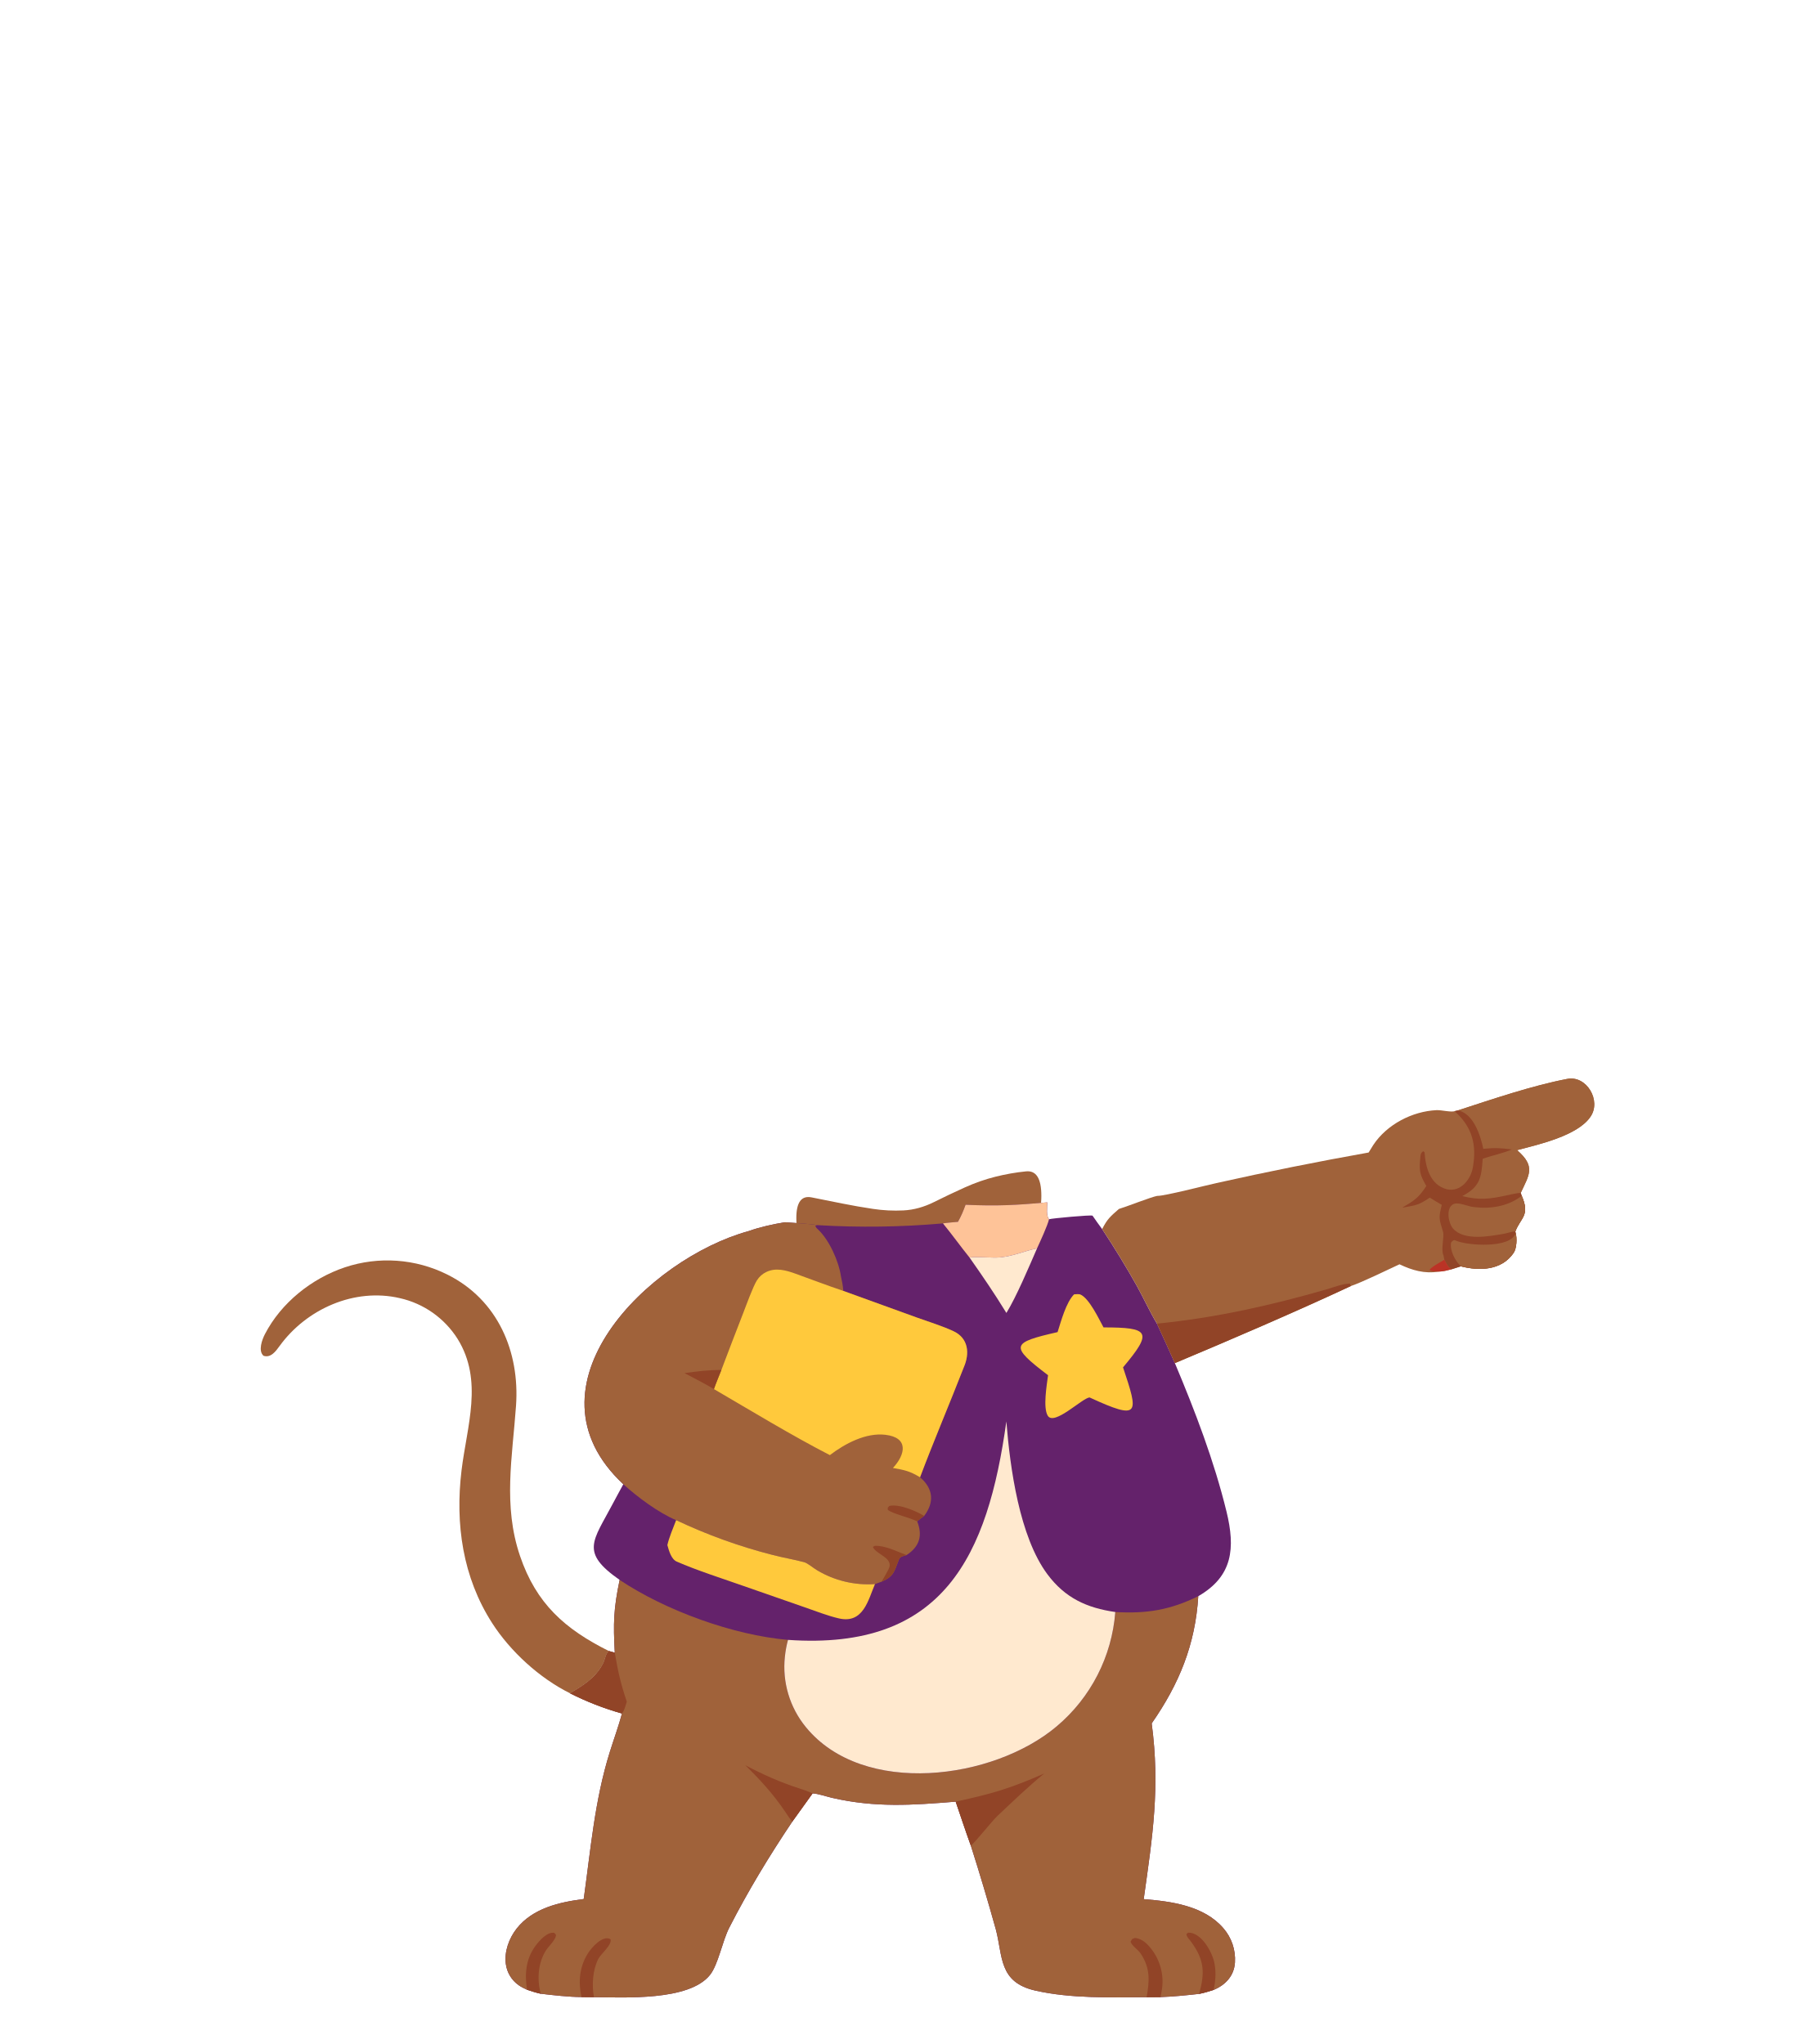
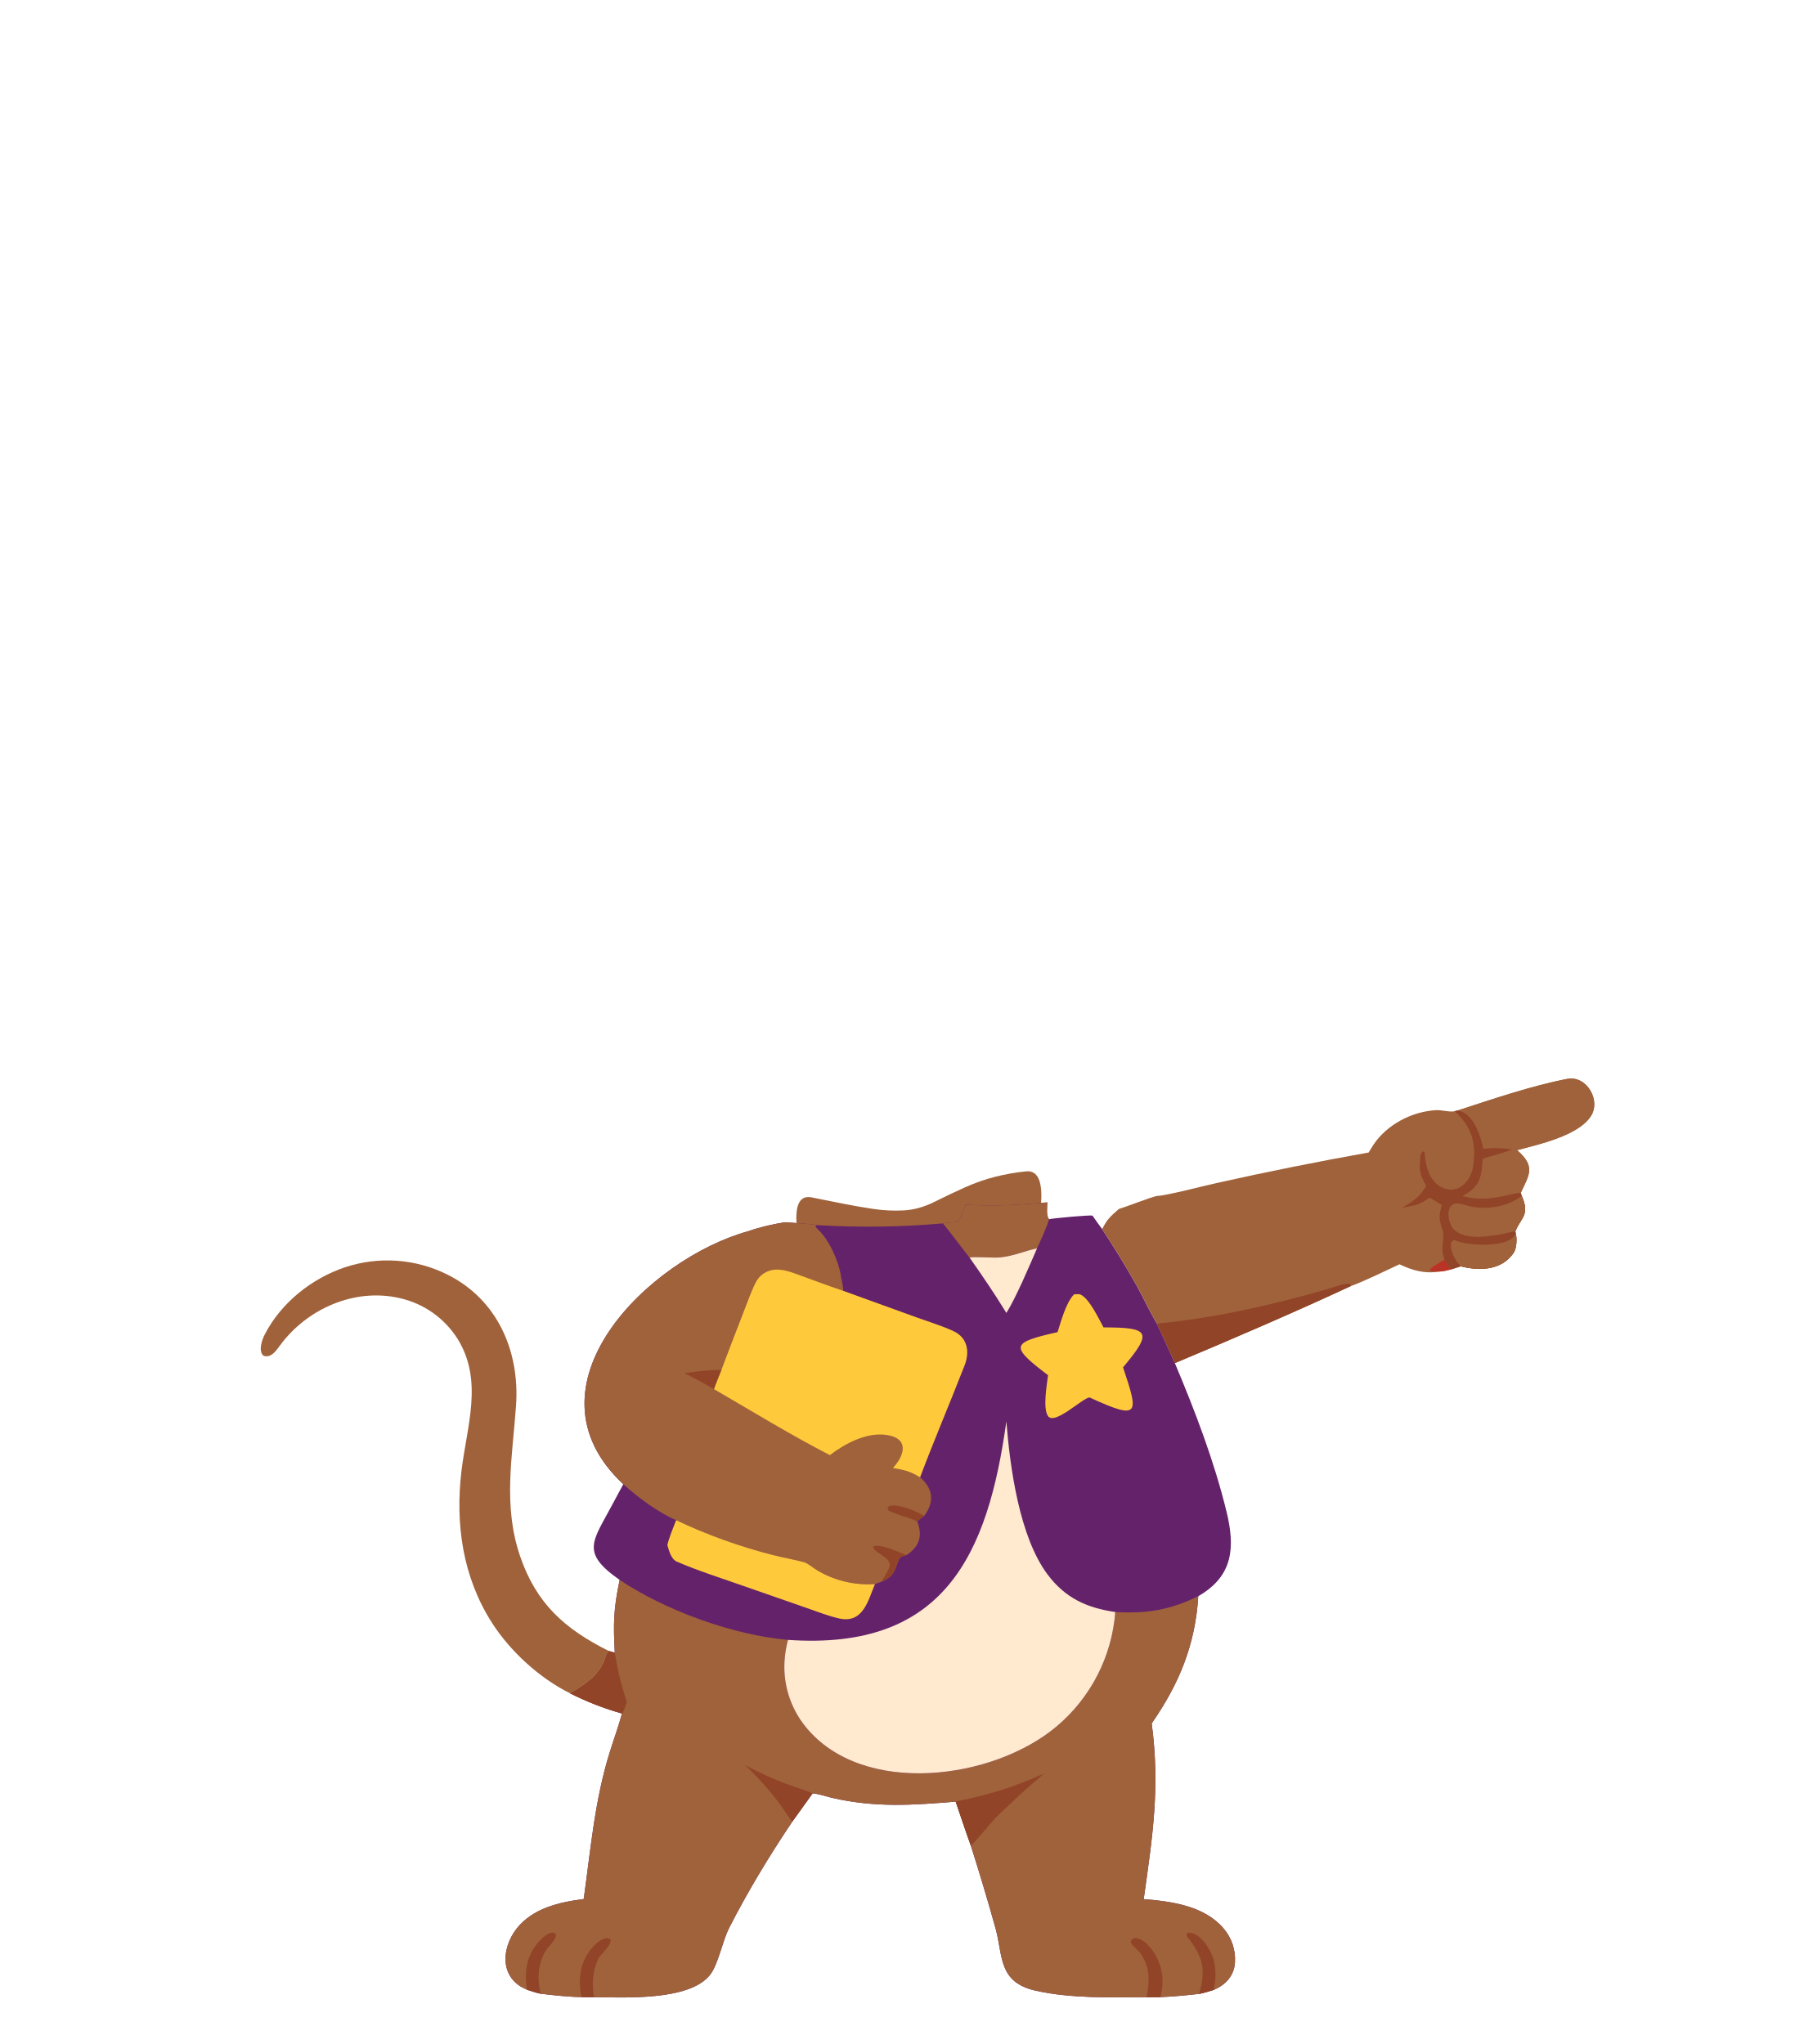
<svg xmlns="http://www.w3.org/2000/svg" width="1178" height="1335" viewBox="0 0 1178 1335" fill="none">
  <path d="M520 795.556C520 785.222 523.333 780.722 530 782.056C536.667 783.389 543.333 784.722 550 786.056C556.667 787.389 563.333 788.556 570 789.556C576.667 790.556 583.333 790.889 590 790.556C596.667 790.222 603.333 788.389 610 785.056C616.667 781.722 623.333 778.556 630 775.556C636.667 772.556 643.333 770.222 650 768.556C656.667 766.889 663.333 765.722 670 765.056C676.667 764.389 680 769.722 680 781.056C680 792.389 676.667 798.222 670 798.556C663.333 798.889 656.667 799.056 650 799.056C643.333 799.056 636.667 801.056 630 805.056C623.333 809.056 616.667 811.222 610 811.556C603.333 811.889 596.667 812.056 590 812.056C583.333 812.056 576.667 812.056 570 812.056C563.333 812.056 556.667 812.056 550 812.056C543.333 812.056 536.667 811.889 530 811.556C523.333 811.222 520 805.889 520 795.556Z" fill="#A0623A" />
  <path d="M630.529 786.868C651.24 787.793 663.227 787.142 683.872 785.31C683.807 788.706 683.032 794.012 685.013 796.313C687.399 795.674 712.204 793.399 713.417 793.986C715.477 796.926 717.511 799.905 719.688 802.753C727.694 814.839 735.249 827.211 742.349 839.851C746.351 847.067 751.423 857.933 755.498 864.517C759.474 873.076 763.373 881.667 767.193 890.298C780.44 921.815 792.767 953.99 800.897 987.235C806.712 1011.03 805.102 1029.48 782.474 1042.51C780.531 1074.16 769.996 1099.8 752.049 1125.6C757.59 1167.34 752.688 1198.95 746.834 1240.39C764.814 1241.81 786.157 1244.67 798.791 1259.29C804.215 1265.48 806.959 1273.56 806.431 1281.77C805.877 1290.43 800.31 1296.42 792.565 1299.65C789.391 1300.63 786.274 1301.66 783.002 1302.27C775.009 1303.17 765.87 1304.1 757.812 1304.37L748.737 1304.45C724.917 1304.55 699.473 1305.37 676.206 1300.15C651.868 1294.69 654.954 1277.55 650.21 1259.93C645.117 1241.66 639.694 1223.48 633.942 1205.4C630.534 1196 627.313 1186.21 624.066 1176.72C595.574 1179.04 571.823 1180.71 543.543 1174.29C539.707 1173.41 534.341 1171.5 530.611 1171.33C526.232 1177.49 521.816 1183.63 517.366 1189.75C502.253 1212.3 488.555 1234.87 476.176 1259.07C471.662 1267.89 469.011 1283.1 463.635 1289.87C449.986 1307.07 407.346 1304.53 387.846 1304.43L379.712 1304.34C371.56 1304.31 361.19 1303.13 353.127 1302.17C349.871 1301.46 347.294 1300.59 344.151 1299.56C342.168 1298.64 340.406 1297.82 338.619 1296.55C334.04 1293.31 331.024 1288.3 330.301 1282.74C329.195 1274.65 332.413 1265.91 337.385 1259.6C347.861 1246.3 365.269 1242.33 381.168 1240.31C385.715 1207.88 388.289 1176.01 398.152 1144.42C400.748 1136.11 403.901 1127.46 406.16 1119.14C394.45 1115.85 383.088 1111.43 372.233 1105.94C380.778 1100.94 388.923 1095.93 393.752 1086.66C395.276 1083.73 395.321 1080.41 397.593 1078.34L401.442 1079.43C400.415 1060.15 400.63 1050.97 404.615 1031.89C378.587 1013.68 387.234 1006.7 400.24 981.942C402.392 977.848 404.802 973.501 407.021 969.407C338.446 905.375 423.714 821.892 488.924 804.044C496.004 801.476 505.15 799.475 512.512 798.282C515.502 798.484 532.016 799.533 533.786 800.179C561.094 801.815 588.487 801.437 615.739 799.038C618.39 798.582 622.762 798.282 625.567 798.008C627.914 793.712 628.808 791.489 630.529 786.868Z" fill="#64226B" />
  <path d="M404.615 1031.89C434.457 1051.84 478.75 1067.98 514.554 1071.06C513.587 1074.66 512.911 1078.32 512.53 1082.03C510.723 1098.62 515.694 1115.25 526.314 1128.14C563.69 1173.72 648.639 1162.53 690.046 1127.5C712.296 1108.76 726.071 1081.86 728.281 1052.86C748.737 1054.04 764.077 1051.56 782.474 1042.51C780.531 1074.16 769.996 1099.8 752.049 1125.6C757.59 1167.34 752.688 1198.95 746.834 1240.39C764.814 1241.81 786.157 1244.67 798.791 1259.29C804.215 1265.48 806.959 1273.56 806.431 1281.77C805.877 1290.43 800.31 1296.42 792.565 1299.65C789.391 1300.63 786.274 1301.66 783.002 1302.27C775.009 1303.17 765.87 1304.1 757.812 1304.37L748.737 1304.45C724.917 1304.55 699.473 1305.37 676.206 1300.15C651.868 1294.69 654.954 1277.55 650.21 1259.93C645.117 1241.66 639.694 1223.48 633.942 1205.4C630.534 1196 627.313 1186.21 624.066 1176.72C595.574 1179.04 571.823 1180.71 543.543 1174.28C539.707 1173.41 534.341 1171.5 530.611 1171.33C526.232 1177.49 521.816 1183.63 517.366 1189.75C502.253 1212.3 488.555 1234.87 476.176 1259.07C471.662 1267.89 469.011 1283.1 463.635 1289.87C449.986 1307.07 407.346 1304.53 387.846 1304.43L379.712 1304.34C371.56 1304.31 361.19 1303.13 353.127 1302.17C349.871 1301.46 347.294 1300.59 344.151 1299.56C342.168 1298.64 340.406 1297.82 338.619 1296.55C334.04 1293.31 331.024 1288.3 330.301 1282.74C329.195 1274.65 332.413 1265.91 337.385 1259.6C347.861 1246.3 365.269 1242.33 381.168 1240.31C385.715 1207.88 388.289 1176.01 398.152 1144.42C400.748 1136.11 403.901 1127.46 406.16 1119.14C394.45 1115.85 383.088 1111.43 372.233 1105.94C380.778 1100.94 388.923 1095.93 393.752 1086.66C395.276 1083.73 395.321 1080.41 397.593 1078.34L401.442 1079.43C400.415 1060.15 400.63 1050.97 404.615 1031.89Z" fill="#A0623A" />
  <path d="M624.065 1176.72C648.79 1171.27 658.48 1168.48 681.877 1158.35C671.421 1166.83 661.114 1176.82 651.306 1186.05C647.556 1189.58 636.294 1203.94 633.942 1205.4C630.534 1196 627.313 1186.21 624.065 1176.72Z" fill="#914427" />
  <path d="M397.593 1078.34L401.442 1079.43C403.583 1091.83 405.251 1099.41 409.293 1111.4C408.506 1113.9 407.745 1117.23 406.16 1119.14C394.45 1115.85 383.088 1111.43 372.233 1105.94C380.778 1100.94 388.923 1095.93 393.752 1086.66C395.276 1083.73 395.321 1080.41 397.593 1078.34Z" fill="#914427" />
  <path d="M517.366 1189.75C515.882 1188.2 513.792 1184.86 512.538 1183.01C504.972 1171.85 496.311 1162.28 486.62 1152.91C497.981 1158.88 509.517 1164.09 521.737 1168C524.753 1168.97 527.737 1169.99 530.611 1171.33C526.231 1177.49 521.816 1183.63 517.366 1189.75Z" fill="#914427" />
  <path d="M748.737 1304.45C750.595 1293.99 751.273 1285.64 744.969 1276.1C743.014 1273.14 739.383 1271.18 738.242 1268.24C739.65 1265.9 738.691 1266.68 741.136 1265.72C745.804 1266.26 748.907 1269.27 751.756 1272.87C757.453 1280.11 760.009 1289.34 758.855 1298.49C758.601 1300.43 758.197 1302.45 757.812 1304.37L748.737 1304.45Z" fill="#914427" />
  <path d="M379.712 1304.34C377.498 1294.51 378.394 1284.71 383.76 1276.03C386.233 1272.03 393.629 1263.57 398.681 1266.57C399.742 1270.36 392.458 1275.97 390.66 1279.48C386.986 1286.66 386.393 1296.7 387.846 1304.43L379.712 1304.34Z" fill="#914427" />
  <path d="M344.151 1299.56C342.515 1289.36 343.351 1279.45 349.634 1270.95C352.213 1267.45 357.249 1261.66 361.923 1262.38C362.667 1263.26 363.2 1263.48 363.025 1264.33C362.372 1267.52 358.152 1271.26 356.457 1273.95C351.256 1282.19 350.575 1293.12 353.127 1302.17C349.871 1301.46 347.294 1300.59 344.151 1299.56Z" fill="#914427" />
  <path d="M783.002 1302.27C786.9 1288.5 786.516 1280.02 777.624 1268.02C776.307 1266.24 774.788 1264.98 774.742 1263.17L775.863 1262.26C784.547 1261.99 791.933 1275.35 793.159 1282.9C794.163 1289.08 793.674 1293.57 792.565 1299.65C789.391 1300.63 786.274 1301.66 783.002 1302.27Z" fill="#914427" />
  <path d="M488.924 804.044C496.004 801.476 505.149 799.475 512.511 798.282C515.502 798.484 532.016 799.533 533.786 800.179L532.423 800.465C532.76 801.743 533.089 801.971 534.077 802.897C541.497 809.852 547.731 823.737 549.16 833.749C549.97 837.445 550.357 839.336 550.692 843.136L598.677 860.521C606.447 863.317 615.209 866.003 622.542 869.406C632.44 874.001 633.299 883.936 629.381 892.938C620.021 916.972 609.879 940.732 600.782 964.844C609.358 972.177 610.333 981.016 603.487 990.084C602.173 991.081 600.076 992.561 598.926 993.643C602.559 1002.91 600.543 1010.05 591.979 1015.67C589.99 1016.31 587.86 1016.52 587.126 1018.27C583.917 1025.97 584.187 1029.39 575.645 1033.07L571.366 1034.61C558.196 1035.52 545.059 1032.41 533.703 1025.67C531.222 1024.22 527.4 1020.92 525.09 1020.3C518.158 1018.44 510.949 1017.31 504.008 1015.45C482.506 1009.93 461.58 1002.36 441.512 992.861C430.011 988.056 416.215 977.731 407.021 969.407C338.446 905.375 423.714 821.892 488.924 804.044Z" fill="#A0623A" />
  <path d="M471.079 894.717C475.764 882.299 480.518 869.901 485.342 857.535C487.305 852.464 491.749 840.183 494.283 836.22C495.762 833.86 497.887 831.97 500.407 830.777C506.599 827.785 513.222 829.642 519.323 831.839C529.779 835.607 540.163 839.583 550.692 843.136L598.677 860.521C606.447 863.317 615.209 866.003 622.543 869.406C632.441 874.001 633.299 883.936 629.381 892.938C620.021 916.972 609.879 940.732 600.782 964.844C594.033 960.815 590.785 960.131 583.078 958.782C591.402 949.832 593.403 938.907 578.204 937.114C565.296 935.589 551.762 942.896 541.892 950.379C517.329 937.753 490.176 921.248 466.194 907.252C467.515 903.387 469.554 898.602 471.079 894.717Z" fill="#FFC93C" />
  <path d="M575.645 1033.07C577.317 1030.29 578.711 1027.83 580.211 1024.94C584.117 1017.41 571.98 1015.42 569.985 1010.31L571.257 1009.63C578.183 1009.38 585.136 1013.17 591.979 1015.67C589.991 1016.31 587.86 1016.52 587.127 1018.27C583.917 1025.97 584.188 1029.39 575.645 1033.07Z" fill="#914427" />
  <path d="M446.953 896.816C456.285 895.558 461.79 894.854 471.079 894.717C469.554 898.602 467.516 903.387 466.194 907.252C460.491 903.798 452.957 900.01 446.953 896.816Z" fill="#914427" />
  <path d="M598.926 993.643C593.435 990.957 583.153 988.793 579.76 986.147L579.675 984.732L580.78 983.565C587.011 982.138 598.055 986.798 603.488 990.084C602.173 991.081 600.077 992.561 598.926 993.643Z" fill="#914427" />
  <path d="M514.554 1071.06C616.405 1078.14 644.992 1015.78 657.15 928.386C659.536 958.547 665.645 1003.68 684.002 1028.27C695.554 1043.74 709.714 1050.18 728.28 1052.86C726.07 1081.86 712.295 1108.76 690.046 1127.5C648.638 1162.53 563.689 1173.72 526.314 1128.14C515.693 1115.25 510.723 1098.62 512.53 1082.03C512.91 1078.32 513.587 1074.66 514.554 1071.06Z" fill="#FFE9CF" />
  <path d="M441.513 992.861C461.58 1002.36 482.506 1009.93 504.008 1015.45C510.949 1017.31 518.158 1018.44 525.09 1020.3C527.4 1020.92 531.222 1024.22 533.703 1025.67C545.059 1032.41 558.196 1035.52 571.366 1034.61C566.927 1044.87 563.837 1060.66 547.873 1057.05C540.652 1055.41 532.593 1052.23 525.495 1049.78L484.869 1035.62C471.208 1030.83 455.208 1025.72 441.919 1019.93C438.288 1018.35 436.806 1012.79 435.786 1009.14C436.816 1004.4 439.7 997.56 441.513 992.861Z" fill="#FFC93C" />
-   <path d="M630.528 786.868C651.24 787.793 663.226 787.142 683.872 785.31C683.807 788.706 683.031 794.012 685.013 796.313C683.964 800.707 679.165 811.019 677.184 815.341L676.584 815.465C668.415 817.238 662.405 820.184 653.454 821.214C648.612 821.775 635.512 820.504 633.159 821.416C627.256 814.096 621.894 806.567 615.739 799.038C618.39 798.582 622.762 798.282 625.567 798.008C627.914 793.712 628.807 791.489 630.528 786.868Z" fill="#FEC398" />
+   <path d="M630.528 786.868C651.24 787.793 663.226 787.142 683.872 785.31C683.807 788.706 683.031 794.012 685.013 796.313C683.964 800.707 679.165 811.019 677.184 815.341L676.584 815.465C668.415 817.238 662.405 820.184 653.454 821.214C648.612 821.775 635.512 820.504 633.159 821.416C627.256 814.096 621.894 806.567 615.739 799.038C618.39 798.582 622.762 798.282 625.567 798.008C627.914 793.712 628.807 791.489 630.528 786.868Z" fill="#A0623A" />
  <path d="M633.159 821.416C635.512 820.504 648.613 821.775 653.454 821.214C662.405 820.184 668.416 817.238 676.584 815.465L677.184 815.341C672.099 827.048 663.65 847.093 657.17 857.529C649.173 844.511 641.927 833.906 633.159 821.416Z" fill="#FFE9CF" />
  <path d="M701.389 845.365C702.204 845.268 704.694 845.144 705.359 845.417C711.226 847.823 717.68 861.649 720.588 866.968C750.621 866.981 752.949 869.777 733.339 893.068C743.496 923.516 744.754 928.047 711.468 912.709C706.702 913.119 688.41 931.43 684.211 924.69C680.952 919.462 683.553 904.613 684.374 898.205C659.119 878.975 660.241 876.98 690.594 870.038C692.908 862.783 696.154 850.587 701.389 845.365Z" fill="#FFC93C" />
  <path d="M951.886 725.274C974.357 717.986 1000.17 709.114 1023.45 704.649C1036.06 702.231 1045.9 718.899 1038.55 729.42C1030.16 741.851 1004.42 747.574 990.655 751.205C1002.98 761.863 998.53 767.306 993.034 779.143L993.692 781.027C999.299 793.993 992.969 795.218 989.507 804.305L989.742 805.244C990.648 808.816 990.446 815.289 988.36 818.339C980.341 830.034 965.686 830.086 953.926 827.081L947.772 829.043C944.897 829.734 942.459 830.47 939.499 830.523C930.216 832.061 922.171 829.695 913.873 825.751C905.913 829.421 889.798 837.341 882.073 839.974C846.491 856.603 803.459 875.09 767.193 890.298C763.373 881.667 759.475 873.076 755.498 864.517C751.423 857.933 746.352 847.067 742.349 839.851C735.25 827.211 727.694 814.839 719.688 802.754C723.157 796.052 724.839 794.716 730.621 789.625C736.41 787.839 751.847 781.725 755.667 781.066C760.133 781.268 787.63 774.137 794.319 772.703C827.293 765.331 860.429 758.675 893.696 752.743C894.7 751.035 895.743 749.347 896.832 747.691C905.704 734.38 922.172 725.828 938.046 725.072C941.227 724.915 947.837 726.643 950.138 725.652L951.886 725.274Z" fill="#A0623A" />
  <path d="M951.885 725.274C974.357 717.986 1000.17 709.114 1023.45 704.649C1036.06 702.231 1045.9 718.899 1038.55 729.42C1030.16 741.851 1004.42 747.574 990.654 751.205C1002.98 761.863 998.529 767.306 993.034 779.143C991.045 779.078 986.013 780.245 983.848 780.721C972.87 783.159 965.777 783.974 954.884 781.203C966.475 775.056 967.355 769.209 968.19 756.863C974.187 754.647 981.782 753.232 987.238 750.722C979.311 749.784 976.56 749.601 968.574 750.325C966.847 741.681 962.003 726.878 951.885 725.274Z" fill="#A0623A" />
  <path d="M950.138 725.652L951.885 725.274C962.003 726.877 966.847 741.681 968.574 750.325C976.56 749.601 979.311 749.784 987.238 750.722C981.782 753.232 974.187 754.647 968.19 756.863C967.355 769.209 966.475 775.056 954.884 781.203C965.777 783.974 972.87 783.159 983.848 780.721C986.013 780.245 991.045 779.078 993.034 779.143L993.692 781.027C999.299 793.993 992.969 795.218 989.507 804.305L989.742 805.244C990.648 808.816 990.446 815.289 988.36 818.339C980.341 830.034 965.686 830.086 953.926 827.081L947.772 829.043C945.666 827.837 944.317 824.923 943.143 822.778C943.117 822.648 942.628 820.086 942.602 820.021C940.725 816.123 943.254 807.831 942.302 804.546C939.786 795.883 939.232 795.935 941.481 786.933C938.873 785.466 936.207 783.778 933.645 782.207C926.226 787.194 924.792 787.142 915.587 788.784C923.566 784.097 926.311 782.396 931.383 774.606C926.858 766.699 926.598 764.711 927.549 755.175C927.732 753.362 928.195 752.691 929.381 751.896L930.248 752.632C930.835 762.312 933.86 773.844 944.662 776.712C953.932 778.889 960.425 770.069 961.742 762.625C964.363 747.783 961.468 736.479 950.405 726.245C950.314 726.043 950.229 725.848 950.138 725.652Z" fill="#914427" />
  <path d="M993.692 781.027C999.298 793.993 992.968 795.218 989.507 804.305C987.179 804.305 984.213 805.465 981.651 805.895C972.29 807.486 956.24 810.53 948.945 802.545C945.888 799.207 944.062 789.781 948.489 786.776C951.918 784.443 958.658 788.191 962.602 788.386C973.085 789.736 984.331 787.937 992.975 781.562L993.692 781.027Z" fill="#A0623A" />
  <path d="M989.742 805.244C990.648 808.816 990.446 815.289 988.36 818.339C980.341 830.034 965.686 830.086 953.926 827.081C950.19 823.502 946.657 816.801 947.537 811.573C948.169 810.758 949.167 809.604 950.262 810.119C957.915 813.711 987.049 815.556 989.742 805.244Z" fill="#A0623A" />
  <path d="M755.498 864.517C793.732 860.703 829.418 852.725 866.263 842.106C871.088 840.718 876.525 838.462 881.479 838.332L882.072 839.974C846.491 856.603 803.458 875.09 767.193 890.298C763.373 881.667 759.474 873.076 755.498 864.517Z" fill="#914427" />
  <path d="M939.499 830.522C937.152 830.346 935.177 830.588 933.469 829.414C934.538 827.544 940.731 824.278 943.143 822.778C944.316 824.923 945.666 827.837 947.772 829.043C944.897 829.734 942.459 830.47 939.499 830.522Z" fill="#BB3326" />
  <path d="M372.233 1105.94C352.376 1096.09 333.307 1078.67 321.386 1060.11C302.106 1030.11 297.182 995.344 301.363 960.509C304.865 931.345 315.727 901.796 298.834 874.51C290.309 860.977 276.746 851.388 261.14 847.875C231.472 840.926 200.096 854.915 182.527 879.17C180.065 882.573 176.833 887.091 172.051 885.494C168.441 882.254 171.132 874.966 172.993 871.368C183.574 850.926 203.467 835.033 225.145 827.746C247.224 820.367 271.334 822.061 292.158 832.472C325.165 848.963 339.452 882.919 336.961 918.145C334.592 951.65 328.372 983.298 339.57 1016.25C350.121 1047.3 368.774 1063.97 397.593 1078.34C395.321 1080.41 395.276 1083.73 393.752 1086.66C388.923 1095.93 380.778 1100.94 372.233 1105.94Z" fill="#A0623A" />
</svg>
